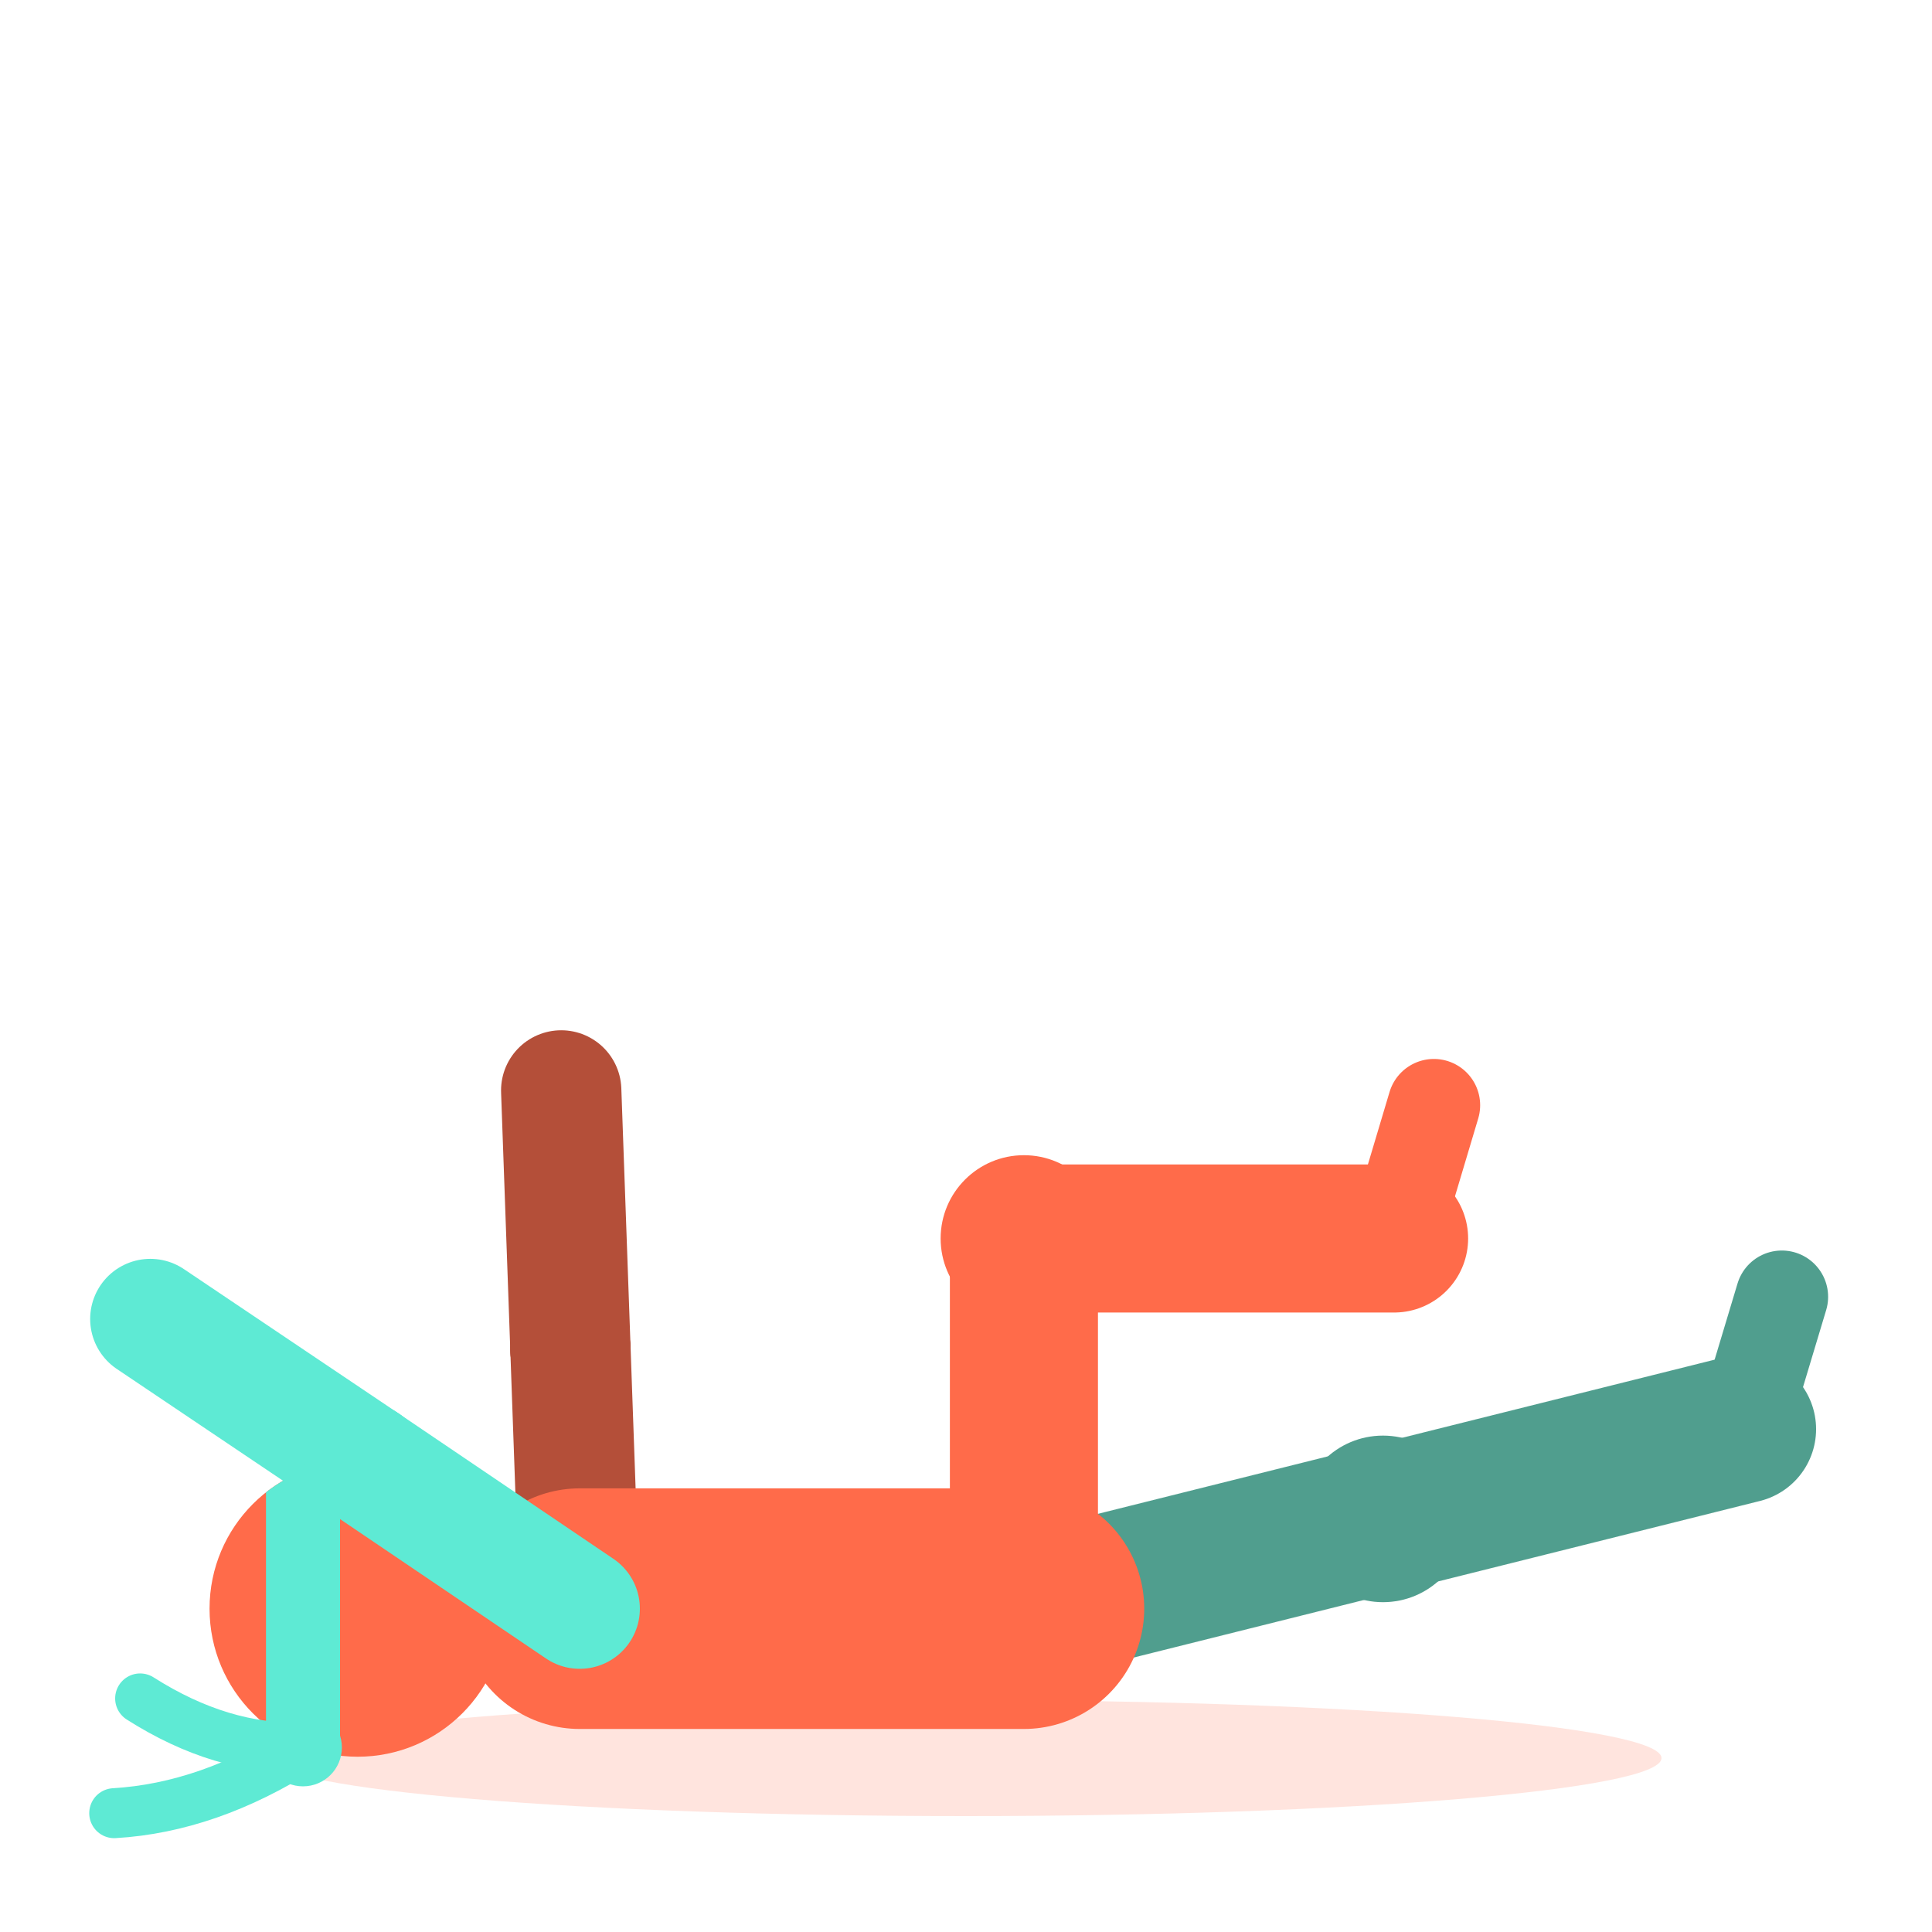
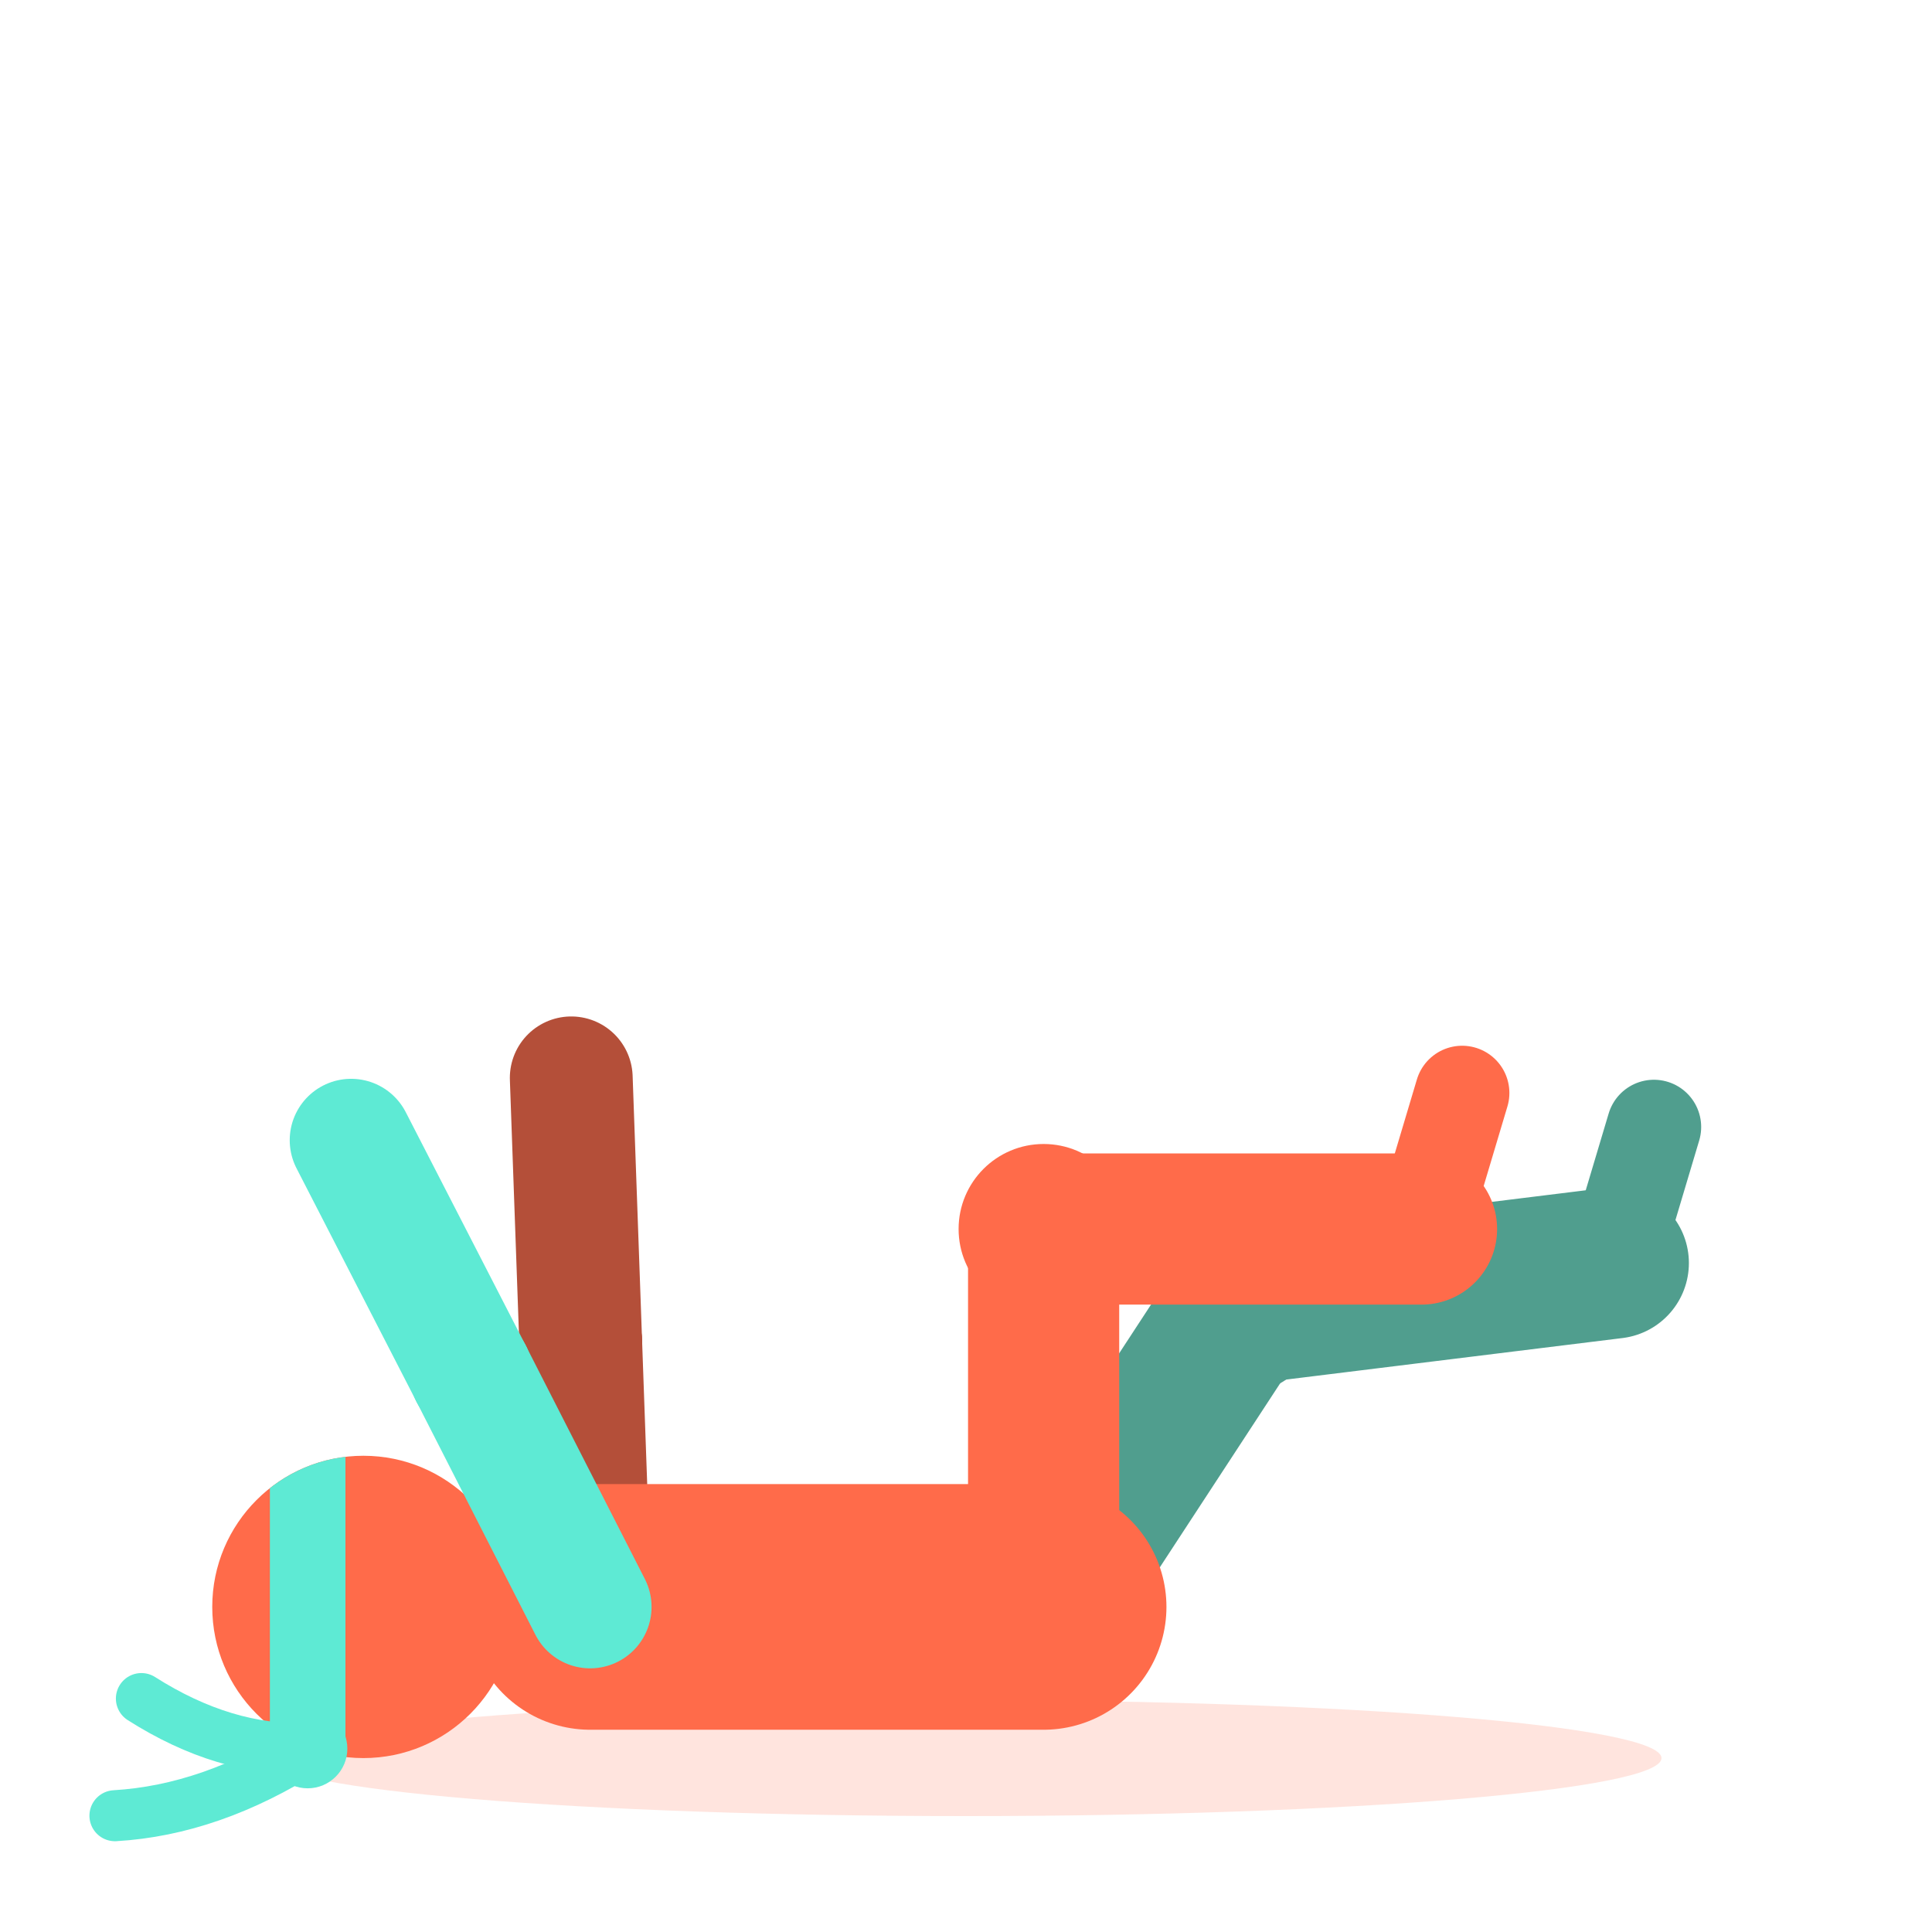
<svg xmlns="http://www.w3.org/2000/svg" viewBox="0 0 200 200" width="200" height="200">
  <ellipse cx="100" cy="182" rx="72" ry="6" fill="#FF6B4A" opacity="0.18" />
-   <g transform="translate(-1.3 7.5) scale(0.958)">
-     <line x1="112.0" y1="166.0" x2="150.8" y2="156.3" stroke="#509E8E" stroke-width="16" stroke-linecap="round" />
-     <line x1="150.8" y1="156.3" x2="189.6" y2="146.6" stroke="#509E8E" stroke-width="16" stroke-linecap="round" />
-     <line x1="189.6" y1="146.6" x2="193.9" y2="132.3" stroke="#509E8E" stroke-width="10" stroke-linecap="round" />
-     <circle cx="150.8" cy="156.3" r="9" fill="#509E8E" />
+   <g transform="translate(-1.5 4.0) scale(0.978)">
+     <line x1="112.0" y1="166.0" x2="132.6" y2="134.5" stroke="#509E8E" stroke-width="16" stroke-linecap="round" />
+     <line x1="132.6" y1="134.5" x2="172.3" y2="129.6" stroke="#509E8E" stroke-width="16" stroke-linecap="round" />
+     <line x1="172.3" y1="129.6" x2="176.6" y2="115.2" stroke="#509E8E" stroke-width="10" stroke-linecap="round" />
+     <circle cx="132.6" cy="134.5" r="9" fill="#509E8E" />
    <line x1="64.0" y1="166.0" x2="63.0" y2="138.0" stroke="#B44F39" stroke-width="13" stroke-linecap="round" />
    <line x1="63.0" y1="138.0" x2="62.0" y2="110.0" stroke="#B44F39" stroke-width="13" stroke-linecap="round" />
    <circle cx="63.0" cy="138.0" r="6.5" fill="#B44F39" />
    <circle cx="62.0" cy="110.0" r="6" fill="#B44F39" />
    <line x1="112.0" y1="166.0" x2="64.0" y2="166.0" stroke="#FF6B4A" stroke-width="26" stroke-linecap="round" />
    <circle cx="40.0" cy="166.0" r="16" fill="#FF6B4A" />
    <line x1="112.0" y1="166.0" x2="112.0" y2="126.0" stroke="#FF6B4A" stroke-width="16" stroke-linecap="round" />
    <line x1="112.0" y1="126.0" x2="152.0" y2="126.0" stroke="#FF6B4A" stroke-width="16" stroke-linecap="round" />
    <line x1="152.0" y1="126.0" x2="156.3" y2="111.6" stroke="#FF6B4A" stroke-width="10" stroke-linecap="round" />
    <circle cx="112.0" cy="126.0" r="9" fill="#FF6B4A" />
-     <line x1="64.0" y1="166.0" x2="40.8" y2="150.3" stroke="#5EEAD4" stroke-width="13" stroke-linecap="round" />
-     <line x1="40.8" y1="150.3" x2="17.6" y2="134.7" stroke="#5EEAD4" stroke-width="13" stroke-linecap="round" />
-     <circle cx="40.8" cy="150.3" r="6.5" fill="#5EEAD4" />
-     <circle cx="17.6" cy="134.7" r="6" fill="#5EEAD4" />
+     <line x1="64.0" y1="166.0" x2="51.4" y2="141.3" stroke="#5EEAD4" stroke-width="13" stroke-linecap="round" />
+     <line x1="51.4" y1="141.3" x2="38.7" y2="116.6" stroke="#5EEAD4" stroke-width="13" stroke-linecap="round" />
+     <circle cx="51.4" cy="141.3" r="6.5" fill="#5EEAD4" />
+     <circle cx="38.7" cy="116.6" r="6" fill="#5EEAD4" />
    <circle cx="112.0" cy="166.0" r="9" fill="#FF6B4A" />
    <clipPath id="hb">
      <circle cx="40.0" cy="166.0" r="16" />
    </clipPath>
    <g clip-path="url(#hb)">
      <rect x="23.0" y="156.1" width="34" height="8.0" fill="#5EEAD4" transform="rotate(-90.0 40.0 166.0)" />
    </g>
    <path d="M34.1,181.0 Q23.9,187.5 13.7,188.1" stroke="#5EEAD4" stroke-width="5.4" stroke-linecap="round" fill="none" />
    <path d="M34.1,181.0 Q25.3,181.3 16.5,175.7" stroke="#5EEAD4" stroke-width="5.4" stroke-linecap="round" fill="none" />
    <circle cx="34.1" cy="181.0" r="4.2" fill="#5EEAD4" />
  </g>
</svg>
